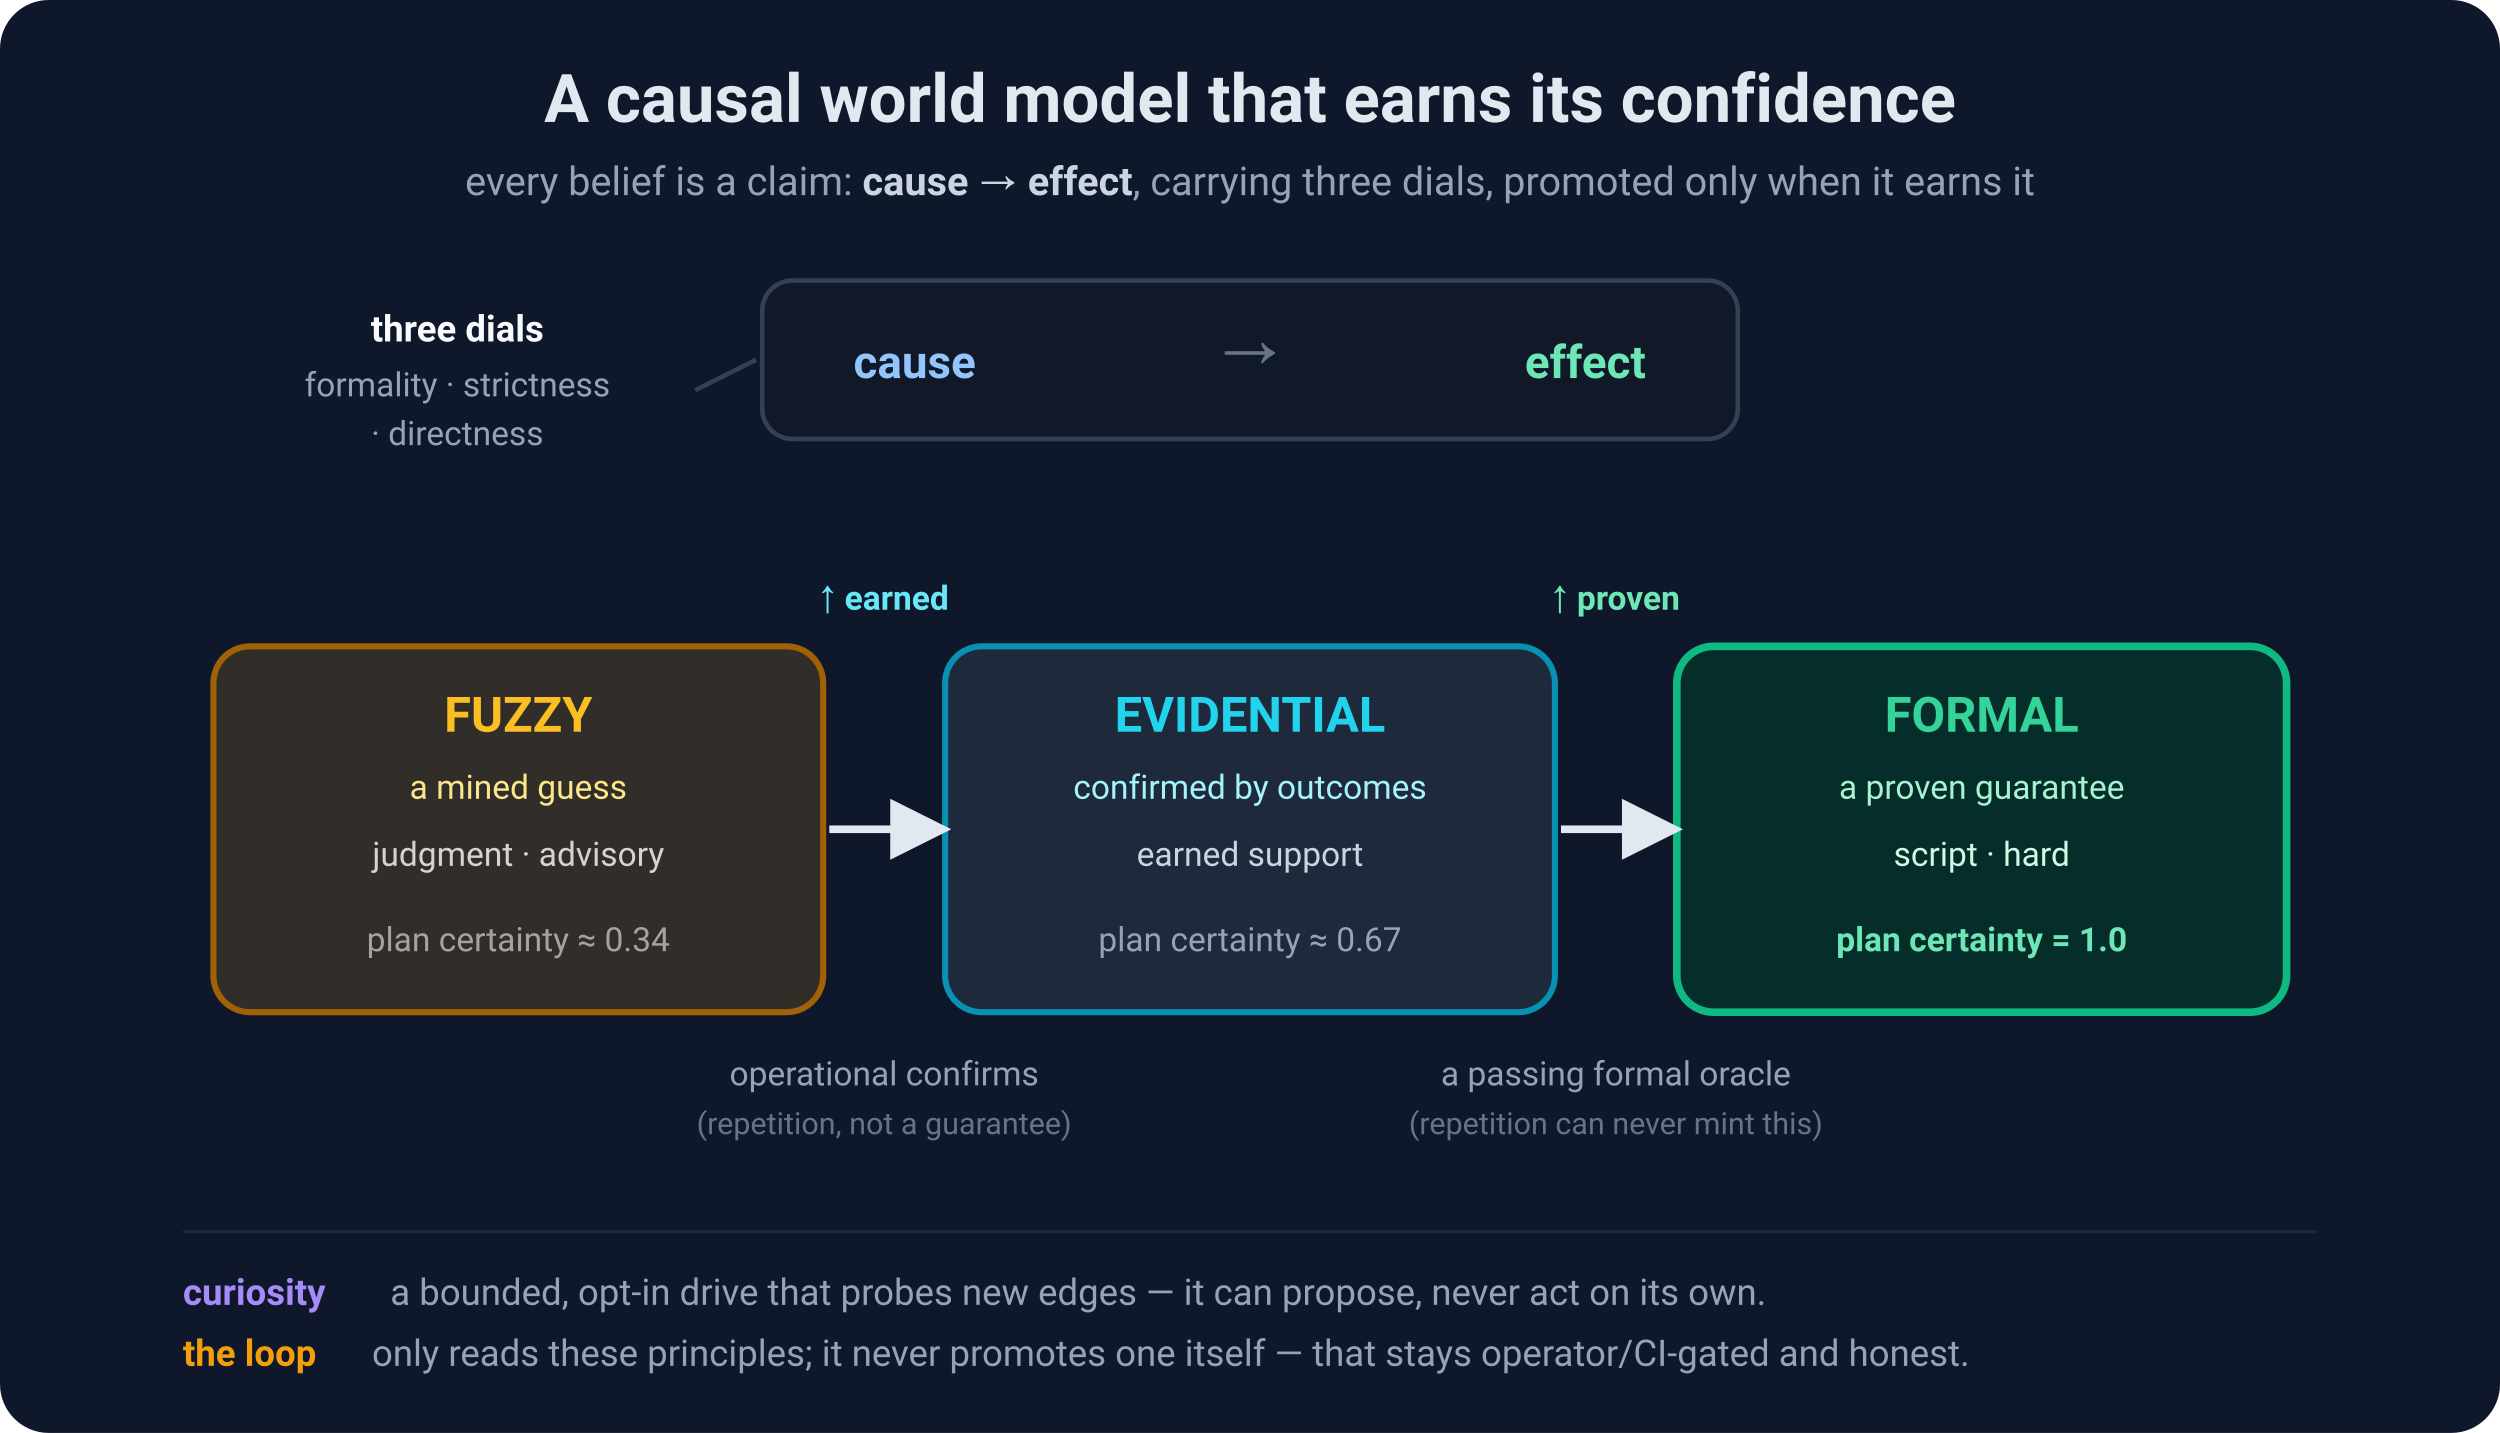
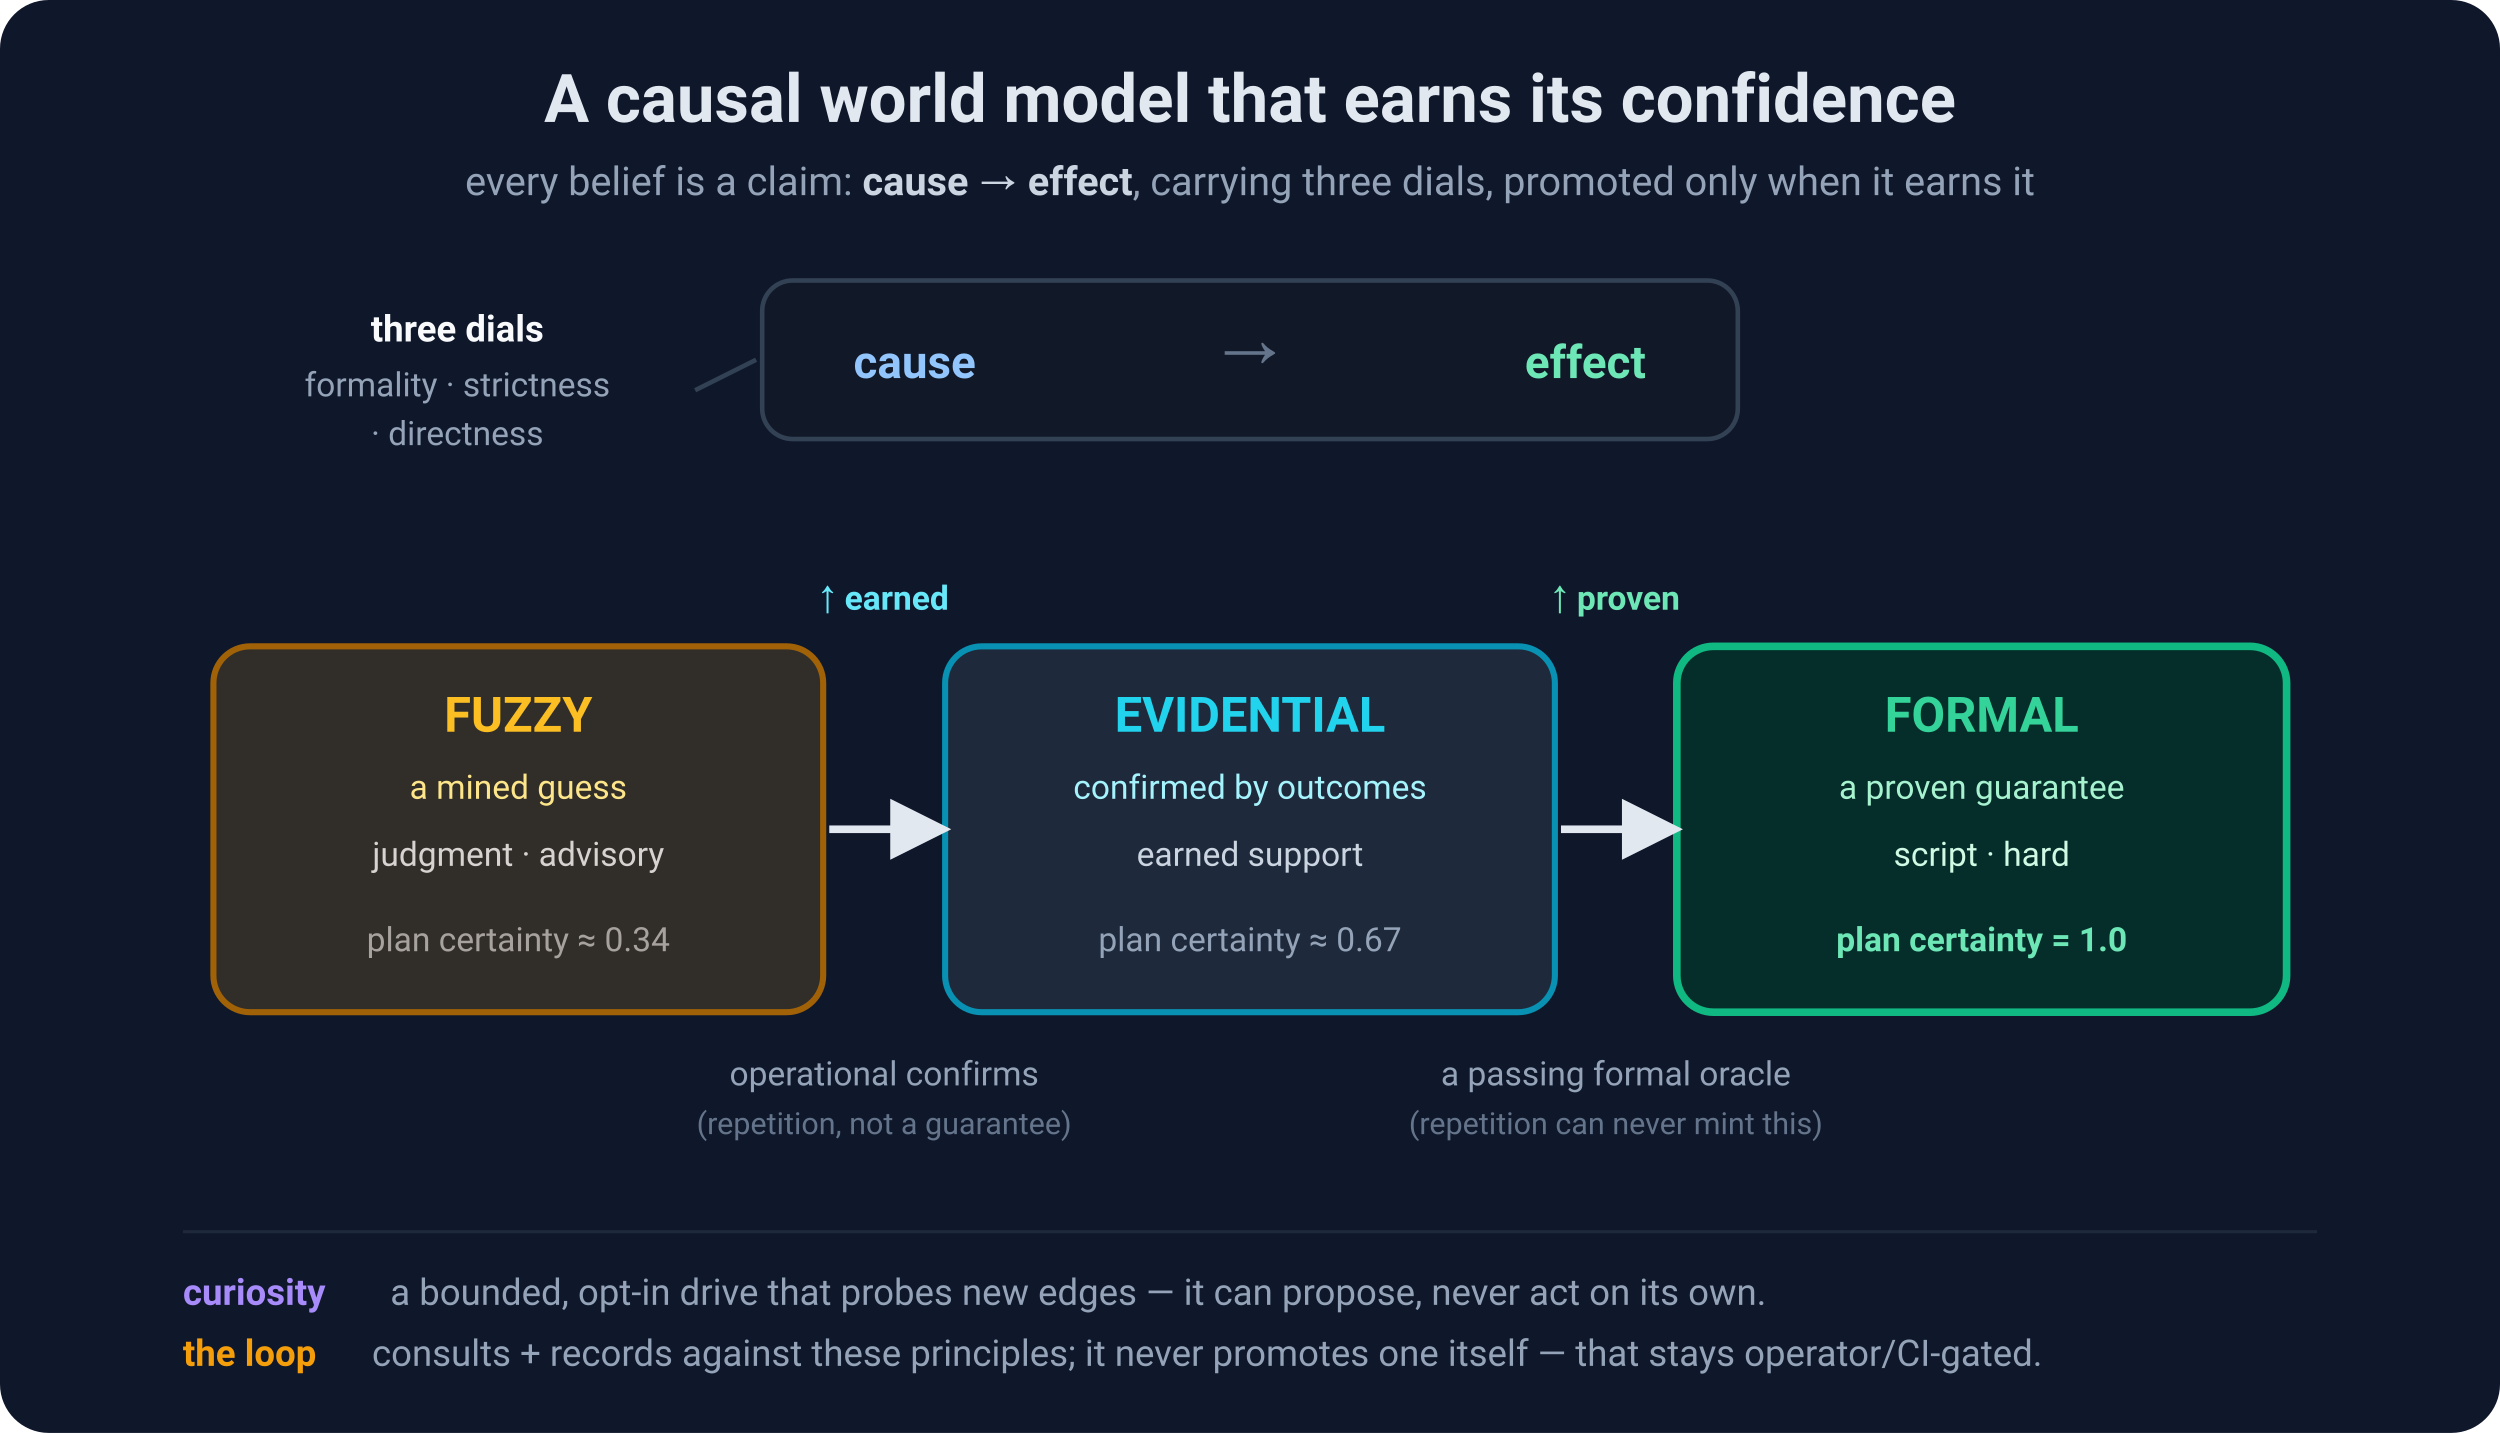
<svg xmlns="http://www.w3.org/2000/svg" viewBox="0 0 820 470" font-family="ui-sans-serif,-apple-system,Segoe UI,Roboto,Helvetica,Arial,sans-serif" role="img" aria-label="The causal world model: a claim hardens from fuzzy guess to formal guarantee, earned by evidence then a proof">
  <rect width="820" height="470" rx="16" fill="#0f172a" />
  <text x="410" y="40" text-anchor="middle" fill="#e2e8f0" font-size="22" font-weight="700">A causal world model that earns its confidence</text>
  <text x="410" y="64" text-anchor="middle" fill="#94a3b8" font-size="13">every belief is a claim: <tspan fill="#cbd5e1" font-weight="600">cause → effect</tspan>, carrying three dials, promoted only when it earns it</text>
  <g>
    <rect x="250" y="92" width="320" height="52" rx="10" fill="#111827" stroke="#334155" stroke-width="1.5" />
    <text x="300" y="124" text-anchor="middle" fill="#93c5fd" font-size="15" font-weight="700">cause</text>
    <text x="410" y="122" text-anchor="middle" fill="#64748b" font-size="20">→</text>
    <text x="520" y="124" text-anchor="middle" fill="#6ee7b7" font-size="15" font-weight="700">effect</text>
  </g>
  <g font-size="11" text-anchor="middle">
    <text x="150" y="112" fill="#f8fafc" font-size="12" font-weight="600">three dials</text>
    <text x="150" y="130" fill="#94a3b8">formality · strictness</text>
    <text x="150" y="146" fill="#94a3b8">· directness</text>
  </g>
  <line x1="228" y1="128" x2="248" y2="118" stroke="#334155" stroke-width="1.5" />
  <g>
    <rect x="70" y="212" width="200" height="120" rx="12" fill="#312e2a" stroke="#a16207" stroke-width="2" />
    <text x="170" y="240" text-anchor="middle" fill="#fbbf24" font-size="16" font-weight="700">FUZZY</text>
    <text x="170" y="262" text-anchor="middle" fill="#fde68a" font-size="11">a mined guess</text>
    <text x="170" y="284" text-anchor="middle" fill="#d6d3d1" font-size="11">judgment · advisory</text>
    <text x="170" y="312" text-anchor="middle" fill="#a8a29e" font-size="11">plan certainty ≈ 0.34</text>
    <rect x="310" y="212" width="200" height="120" rx="12" fill="#1e293b" stroke="#0891b2" stroke-width="2" />
    <text x="410" y="240" text-anchor="middle" fill="#22d3ee" font-size="16" font-weight="700">EVIDENTIAL</text>
    <text x="410" y="262" text-anchor="middle" fill="#a5f3fc" font-size="11">confirmed by outcomes</text>
    <text x="410" y="284" text-anchor="middle" fill="#cbd5e1" font-size="11">earned support</text>
    <text x="410" y="312" text-anchor="middle" fill="#94a3b8" font-size="11">plan certainty ≈ 0.67</text>
    <rect x="550" y="212" width="200" height="120" rx="12" fill="#052e2b" stroke="#10b981" stroke-width="2.5" />
    <text x="650" y="240" text-anchor="middle" fill="#34d399" font-size="16" font-weight="700">FORMAL</text>
    <text x="650" y="262" text-anchor="middle" fill="#a7f3d0" font-size="11">a proven guarantee</text>
    <text x="650" y="284" text-anchor="middle" fill="#d1fae5" font-size="11">script · hard</text>
    <text x="650" y="312" text-anchor="middle" fill="#6ee7b7" font-size="11" font-weight="700">plan certainty = 1.0</text>
  </g>
  <defs>
    <marker id="g" viewBox="0 0 10 10" refX="8" refY="5" markerWidth="8" markerHeight="8" orient="auto-start-reverse">
      <path d="M0 0 L10 5 L0 10 z" fill="#e2e8f0" />
    </marker>
  </defs>
  <line x1="272" y1="272" x2="308" y2="272" stroke="#e2e8f0" stroke-width="2.5" marker-end="url(#g)" />
  <line x1="512" y1="272" x2="548" y2="272" stroke="#e2e8f0" stroke-width="2.5" marker-end="url(#g)" />
  <g text-anchor="middle" font-size="11">
    <text x="290" y="200" fill="#67e8f9" font-weight="600">↑ earned</text>
    <text x="290" y="356" fill="#94a3b8">operational confirms</text>
    <text x="290" y="372" fill="#64748b" font-size="10">(repetition, not a guarantee)</text>
    <text x="530" y="200" fill="#6ee7b7" font-weight="600">↑ proven</text>
    <text x="530" y="356" fill="#94a3b8">a passing formal oracle</text>
    <text x="530" y="372" fill="#64748b" font-size="10">(repetition can never mint this)</text>
  </g>
  <line x1="60" y1="404" x2="760" y2="404" stroke="#1e293b" stroke-width="1" />
  <text x="60" y="428" fill="#a78bfa" font-size="12" font-weight="600">curiosity</text>
  <text x="128" y="428" fill="#94a3b8" font-size="12">a bounded, opt-in drive that probes new edges — it can propose, never act on its own.</text>
  <text x="60" y="448" fill="#f59e0b" font-size="12" font-weight="600">the loop</text>
-   <text x="122" y="448" fill="#94a3b8" font-size="12">only reads these principles; it never promotes one itself — that stays operator/CI-gated and honest.</text>
+   <text x="122" y="448" fill="#94a3b8" font-size="12">consults + records against these principles; it never promotes one itself — that stays operator/CI-gated.</text>
</svg>
